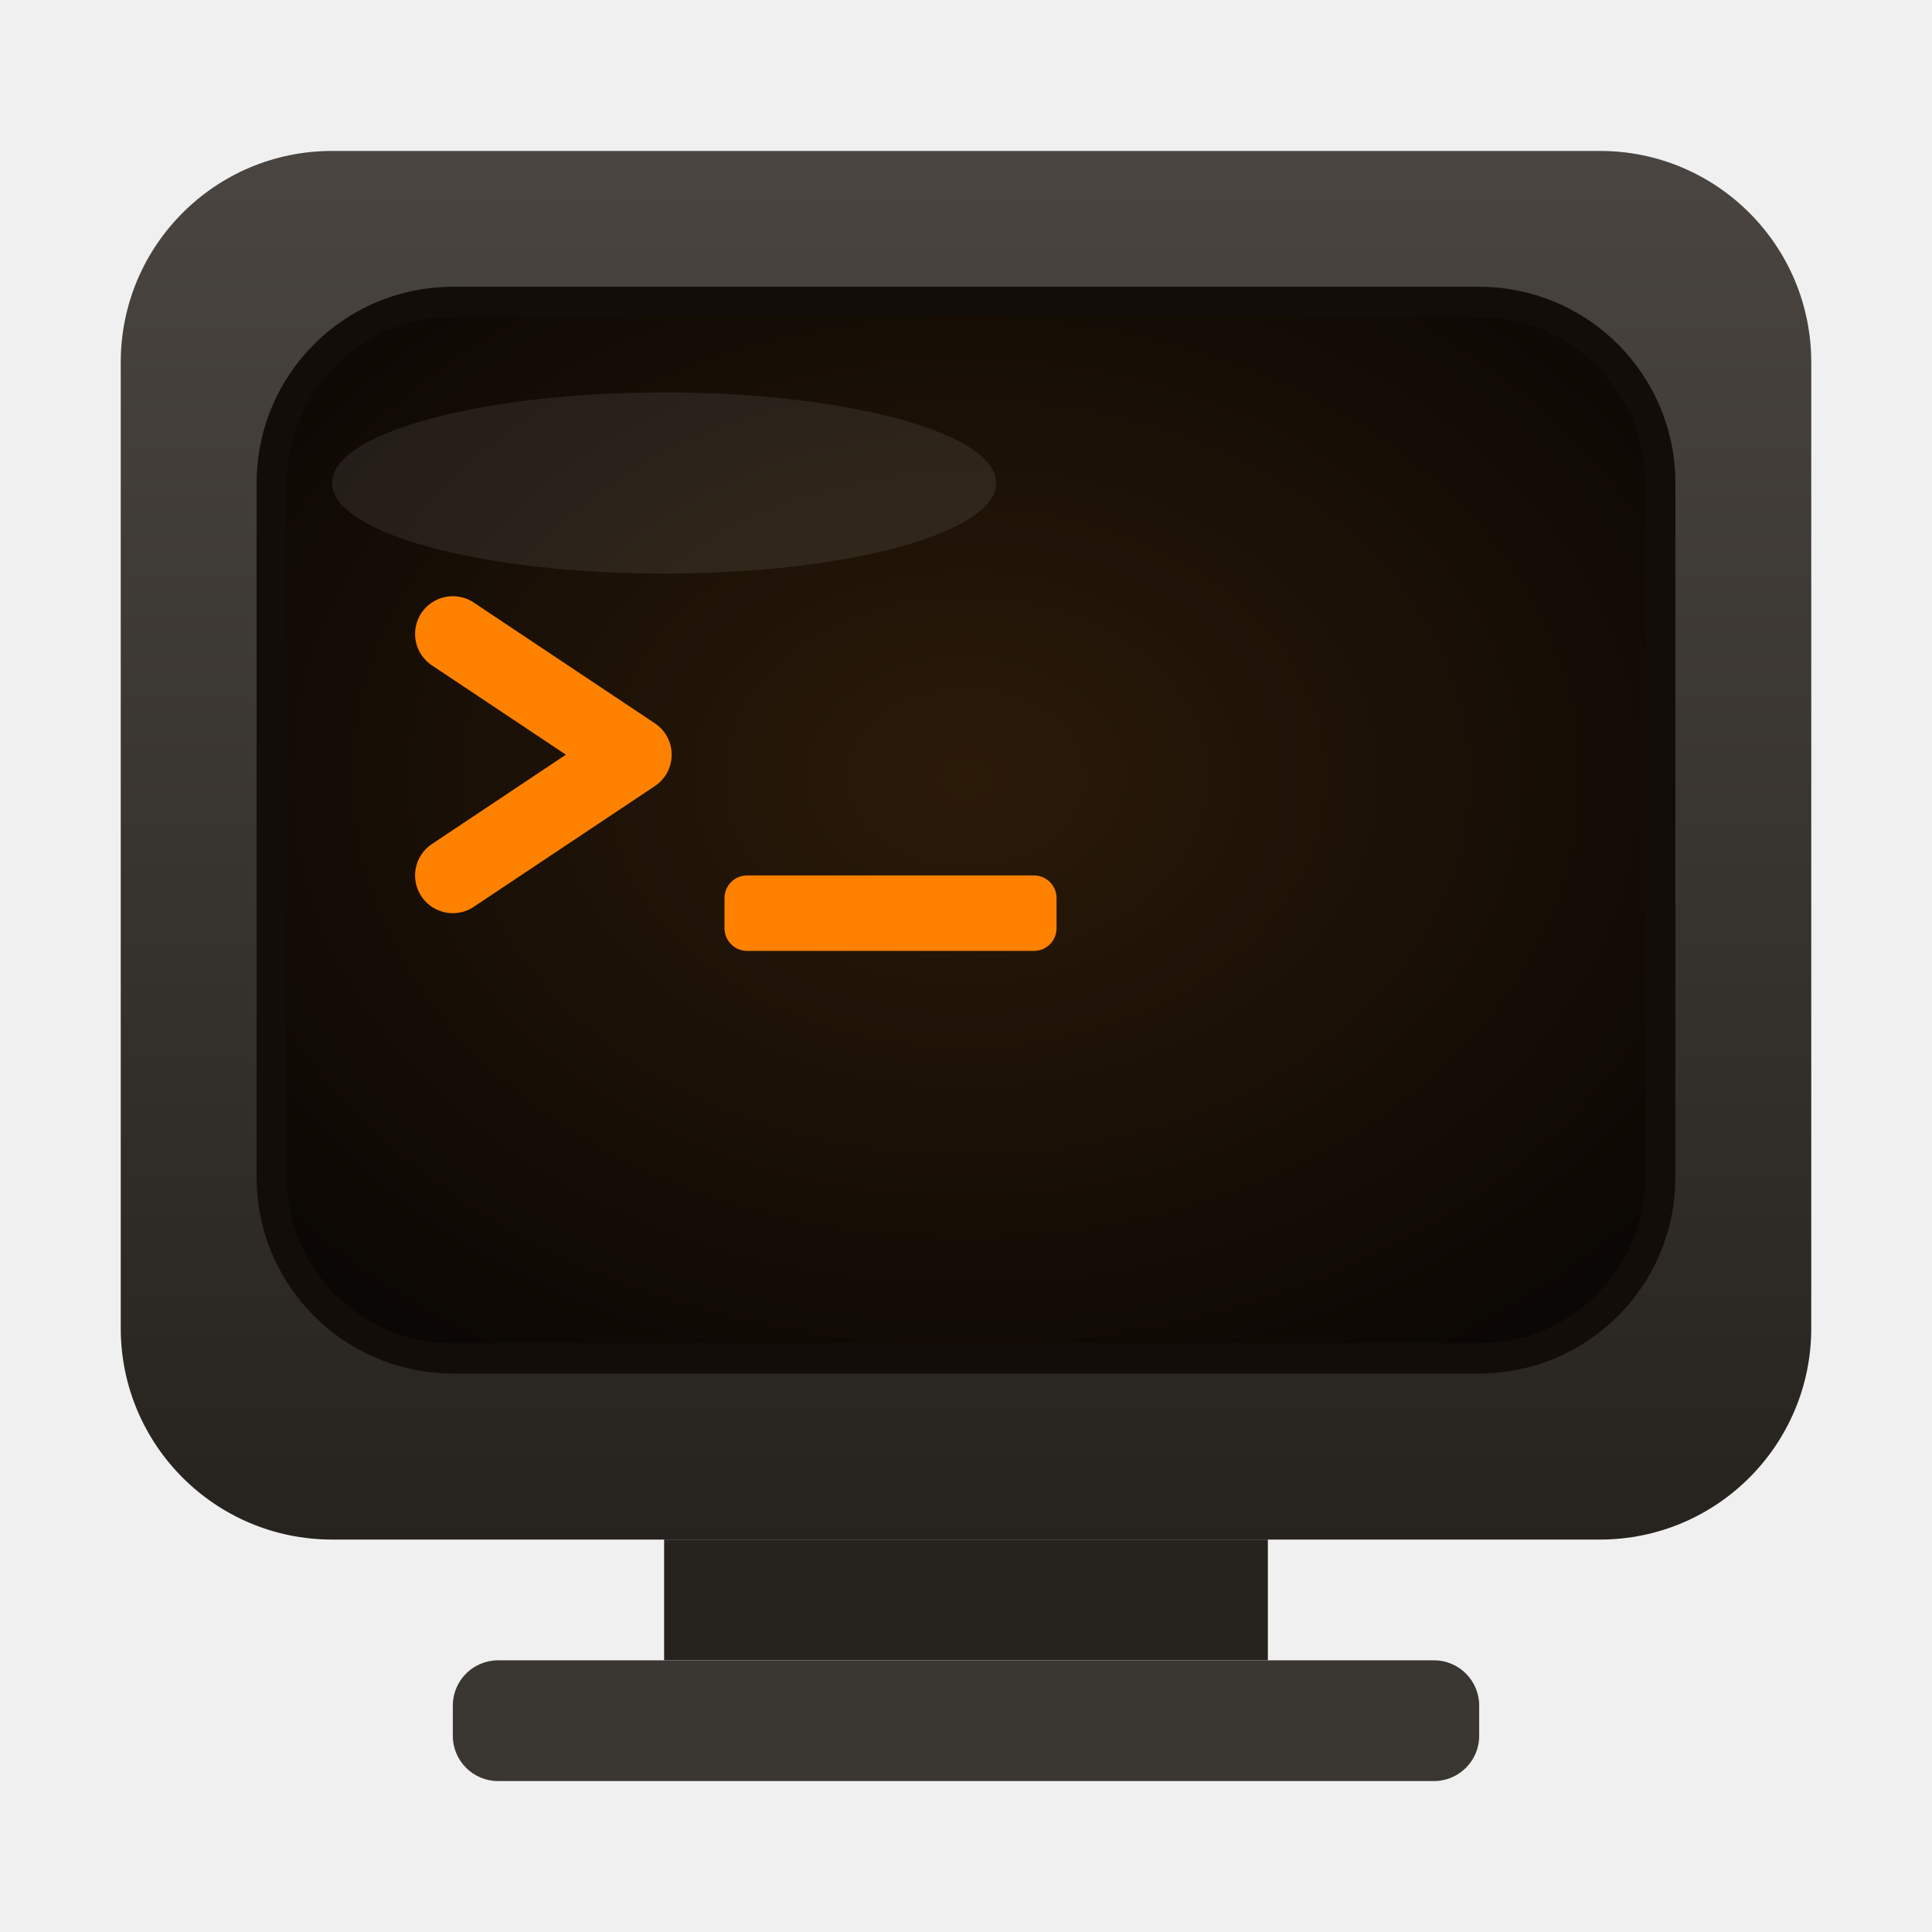
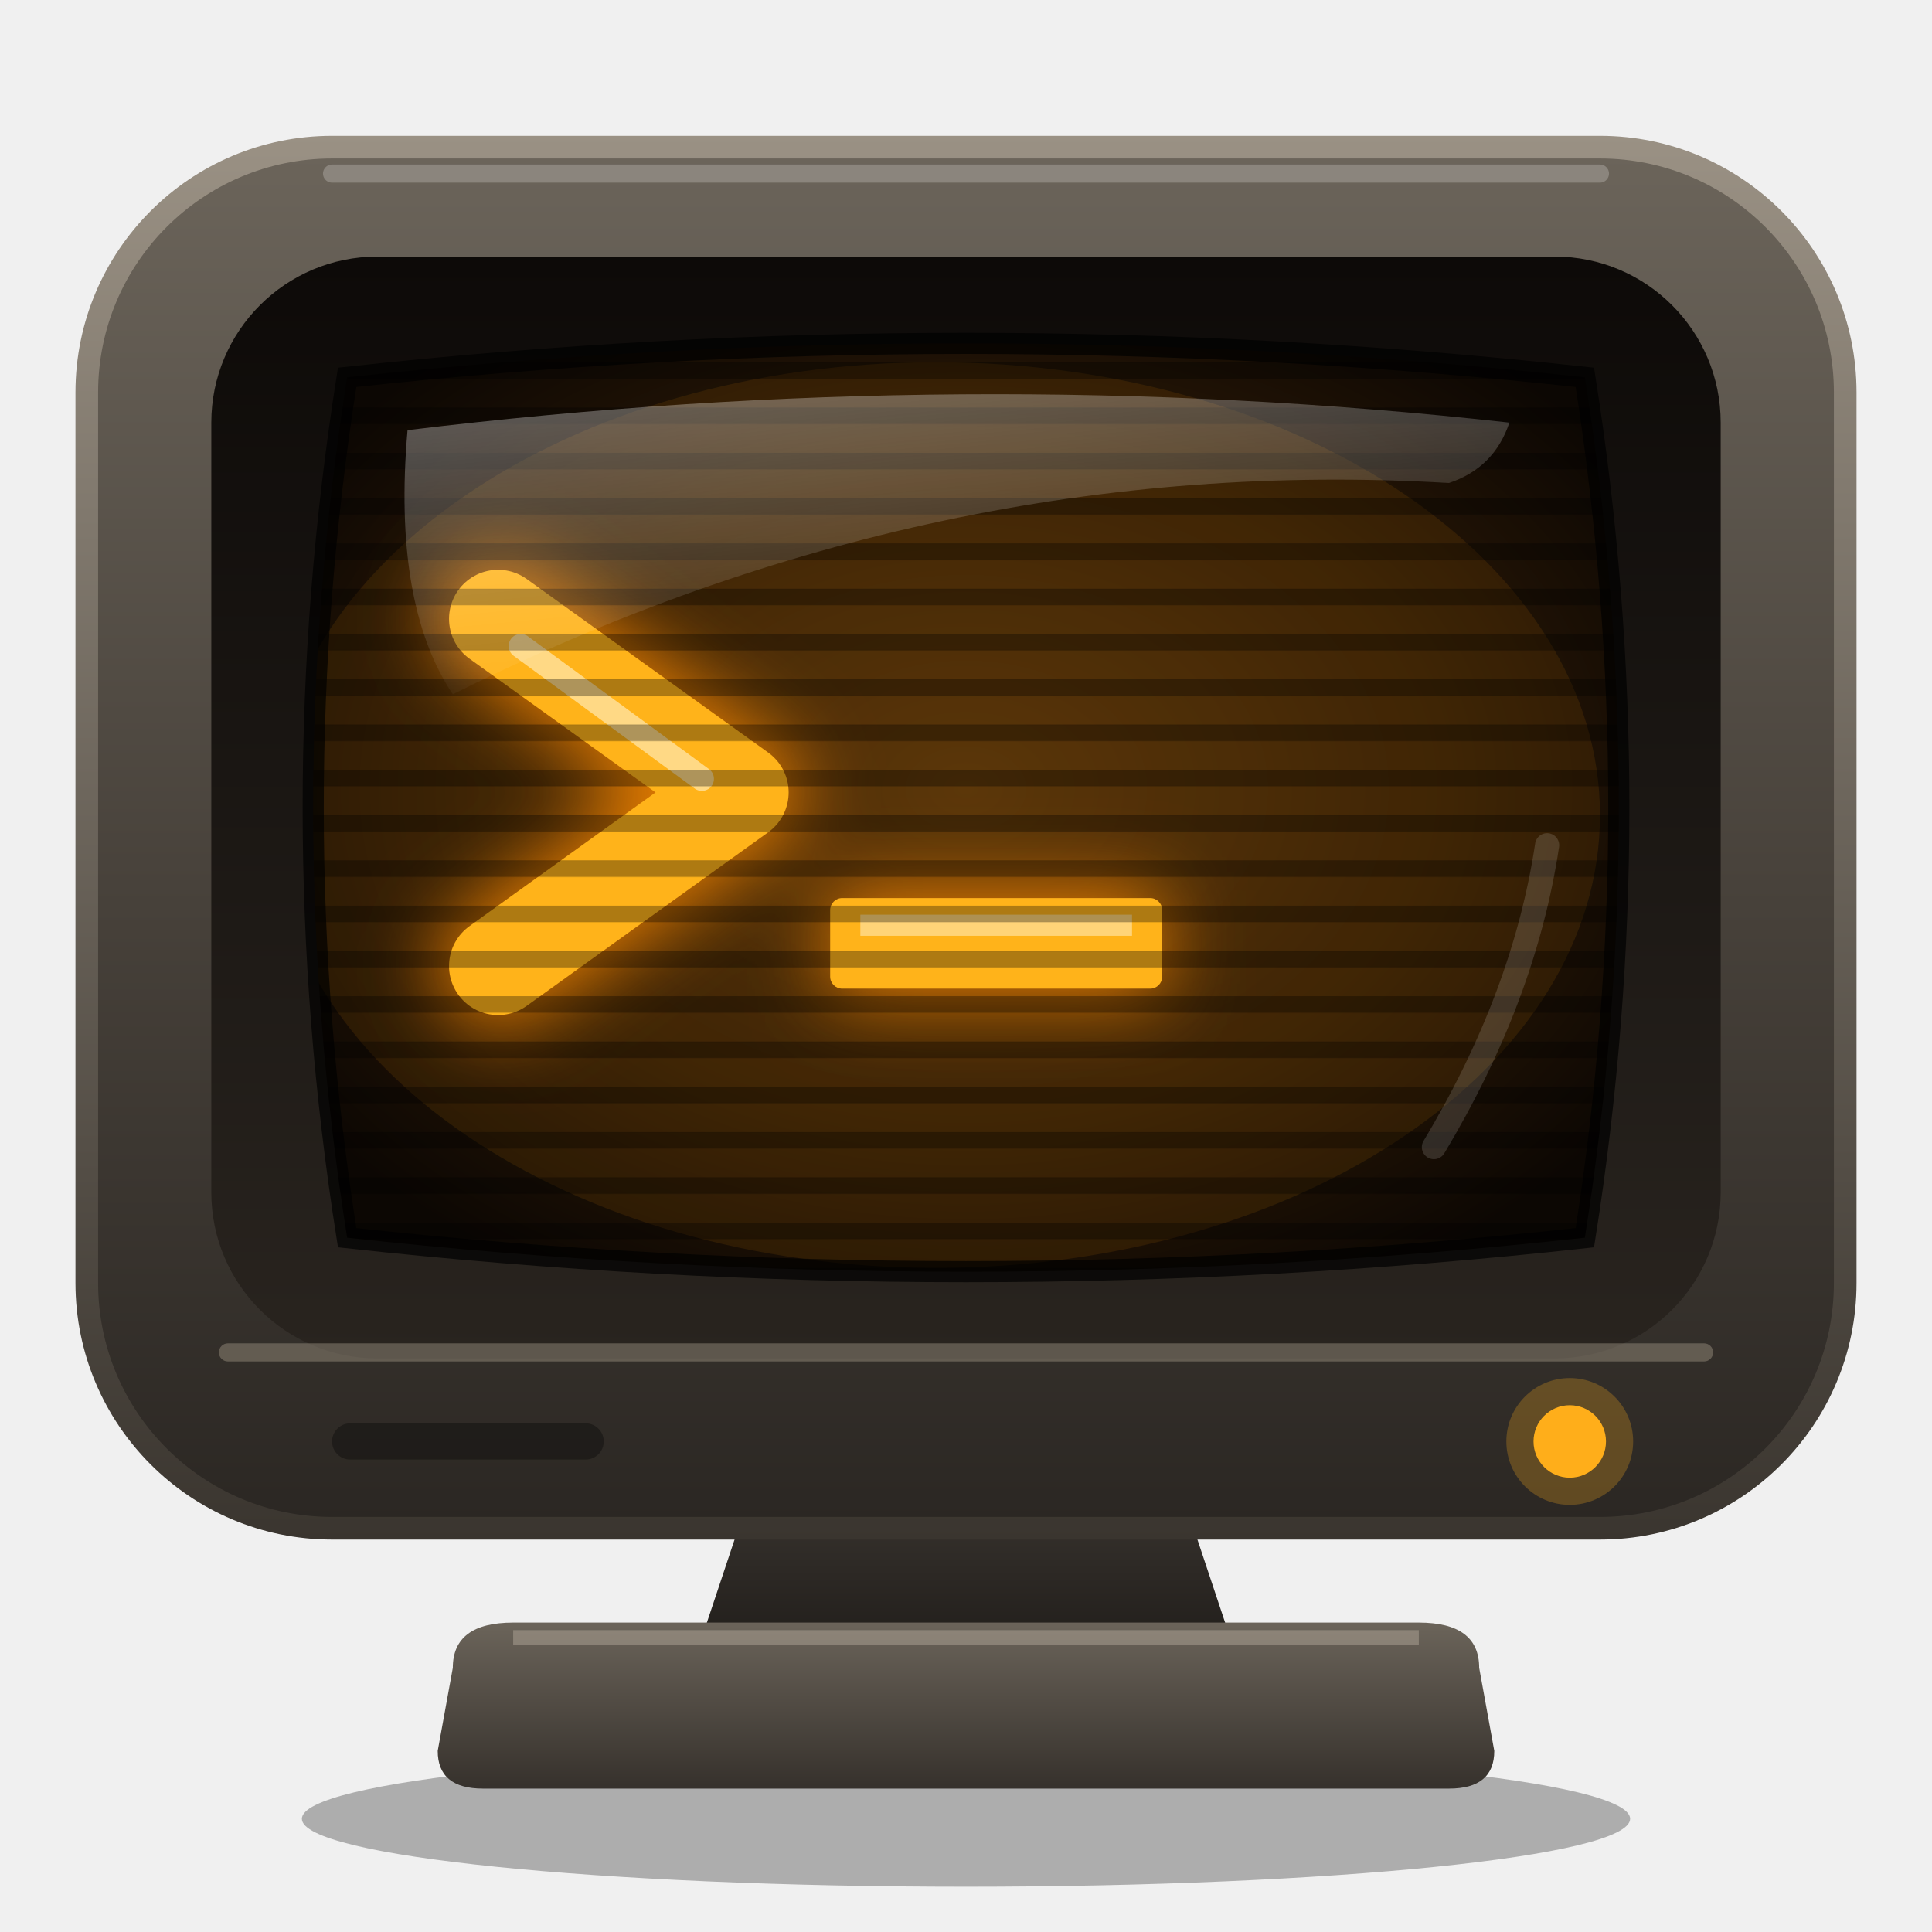
<svg xmlns="http://www.w3.org/2000/svg" width="128" height="128" viewBox="0 0 128 128">
  <defs>
-     <radialGradient id="glass" cx="50%" cy="45%" r="65%">
-       <stop offset="0" stop-color="#2b1a08" />
-       <stop offset="1" stop-color="#0b0704" />
+     <linearGradient id="case" x1="0" y1="0" x2="0" y2="1">
+       <stop offset="0" stop-color="#6b645a" />
+       <stop offset="0.55" stop-color="#47413a" />
+       <stop offset="1" stop-color="#2b2723" />
+     </linearGradient>
+     <linearGradient id="caseEdge" x1="0" y1="0" x2="0" y2="1">
+       <stop offset="0" stop-color="#9a9184" />
+       <stop offset="1" stop-color="#3a352f" />
+     </linearGradient>
+     <linearGradient id="recess" x1="0" y1="0" x2="0" y2="1">
+       <stop offset="0" stop-color="#0d0a08" />
+       <stop offset="1" stop-color="#29241f" />
+     </linearGradient>
+     <radialGradient id="glass" cx="0.5" cy="0.48" r="0.62">
+       <stop offset="0" stop-color="#4a2c0a" />
+       <stop offset="0.6" stop-color="#2a1806" />
+       <stop offset="1" stop-color="#0c0703" />
    </radialGradient>
-     <linearGradient id="case" x1="0" y1="0" x2="0" y2="1">
-       <stop offset="0" stop-color="#4a4540" />
-       <stop offset="1" stop-color="#26231f" />
+     <linearGradient id="shine" x1="0" y1="0" x2="0.35" y2="1">
+       <stop offset="0" stop-color="#ffffff" stop-opacity="0.34" />
+       <stop offset="1" stop-color="#ffffff" stop-opacity="0" />
    </linearGradient>
+     <linearGradient id="stand" x1="0" y1="0" x2="0" y2="1">
+       <stop offset="0" stop-color="#3b3631" />
+       <stop offset="1" stop-color="#1f1c19" />
+     </linearGradient>
+     <linearGradient id="foot" x1="0" y1="0" x2="0" y2="1">
+       <stop offset="0" stop-color="#6b645a" />
+       <stop offset="1" stop-color="#36312c" />
+     </linearGradient>
+     <pattern id="scan" width="4" height="3" patternUnits="userSpaceOnUse">
+       <rect width="4" height="1.1" fill="#000000" opacity="0.32" />
+     </pattern>
+     <filter id="glow" x="-40%" y="-40%" width="180%" height="180%">
+       <feGaussianBlur stdDeviation="2.6" />
+     </filter>
+     <clipPath id="screenClip">
+       <path id="screen" d="M23 25 Q64 20.5 105 25 Q109.5 53.5 105 82 Q64 86.5 23 82 Q18.5 53.5 23 25 Z" />
+     </clipPath>
  </defs>
-   <rect x="8" y="10" width="112" height="92" rx="14" fill="url(#case)" />
-   <rect x="18" y="20" width="92" height="70" rx="12" fill="url(#glass)" stroke="#120d09" stroke-width="2" />
-   <path d="M30 42 l12 8 -12 8" fill="none" stroke="#ff8100" stroke-width="5" stroke-linecap="round" stroke-linejoin="round" />
-   <rect x="48" y="58" width="22" height="5" rx="1.5" fill="#ff8100" />
-   <ellipse cx="44" cy="32" rx="22" ry="6" fill="#ffffff" opacity="0.08" />
-   <rect x="44" y="102" width="40" height="8" fill="#26231f" />
-   <rect x="30" y="110" width="68" height="8" rx="3" fill="#3a3632" />
+   <ellipse cx="64" cy="120.5" rx="44" ry="4.5" fill="#000000" opacity="0.28" />
+   <path d="M50 98 L78 98 L82 110 L46 110 Z" fill="url(#stand)" />
+   <path d="M30 110.5 Q30 107.5 34 107.5 L94 107.5 Q98 107.5 98 110.5 L99 116 Q99 118.5 96 118.5 L32 118.5 Q29 118.5 29 116 Z" fill="url(#foot)" />
+   <path d="M34 108.5 L94 108.5" stroke="#a39a8c" stroke-width="1" opacity="0.6" />
+   <rect x="5" y="9" width="118" height="93" rx="17" fill="url(#caseEdge)" />
+   <rect x="6.5" y="10.5" width="115" height="90" rx="15.5" fill="url(#case)" />
+   <rect x="14" y="17" width="100" height="73" rx="11" fill="url(#recess)" />
+   <rect x="14.5" y="89" width="99" height="1.2" rx="0.6" fill="#8a8173" opacity="0.55" />
+   <use href="#screen" fill="url(#glass)" />
+   <g clip-path="url(#screenClip)">
+     <ellipse cx="62" cy="54" rx="44" ry="30" fill="#ff9a00" opacity="0.10" />
+     <g filter="url(#glow)" opacity="0.85">
+       <path d="M33 41 L49 52.5 L33 64" fill="none" stroke="#ff8a00" stroke-width="8" stroke-linecap="round" stroke-linejoin="round" />
+       <rect x="55" y="59" width="22" height="7" fill="#ff8a00" />
+     </g>
+     <path d="M33 41 L49 52.5 L33 64" fill="none" stroke="#ffb31a" stroke-width="6.5" stroke-linecap="round" stroke-linejoin="round" />
+     <rect x="55" y="59.5" width="22" height="6" rx="0.8" fill="#ffb31a" />
+     <path d="M34.5 42.8 L46.5 51.6" stroke="#ffe2a0" stroke-width="1.6" stroke-linecap="round" opacity="0.8" />
+     <rect x="57" y="60.6" width="18" height="1.4" fill="#ffe2a0" opacity="0.7" />
+     <rect x="18" y="18" width="92" height="70" fill="url(#scan)" />
+   </g>
+   <path d="M27 28.5 Q64 24 100 28 Q99 31 96 32 Q62 30 30 46 Q26 40 27 28.5 Z" fill="url(#shine)" />
+   <path d="M95 76 Q101 66 102.5 56" fill="none" stroke="#ffffff" stroke-width="1.6" stroke-linecap="round" opacity="0.14" />
+   <use href="#screen" fill="none" stroke="#000000" stroke-width="1.4" opacity="0.7" />
+   <path d="M22 11.5 L106 11.5" stroke="#ffffff" stroke-width="1.2" stroke-linecap="round" opacity="0.22" />
+   <circle cx="104" cy="95.5" r="2.4" fill="#ffae1a" />
+   <circle cx="104" cy="95.5" r="4.2" fill="#ffae1a" opacity="0.25" />
+   <rect x="22" y="94.3" width="18" height="2.4" rx="1.2" fill="#1c1916" opacity="0.8" />
</svg>
